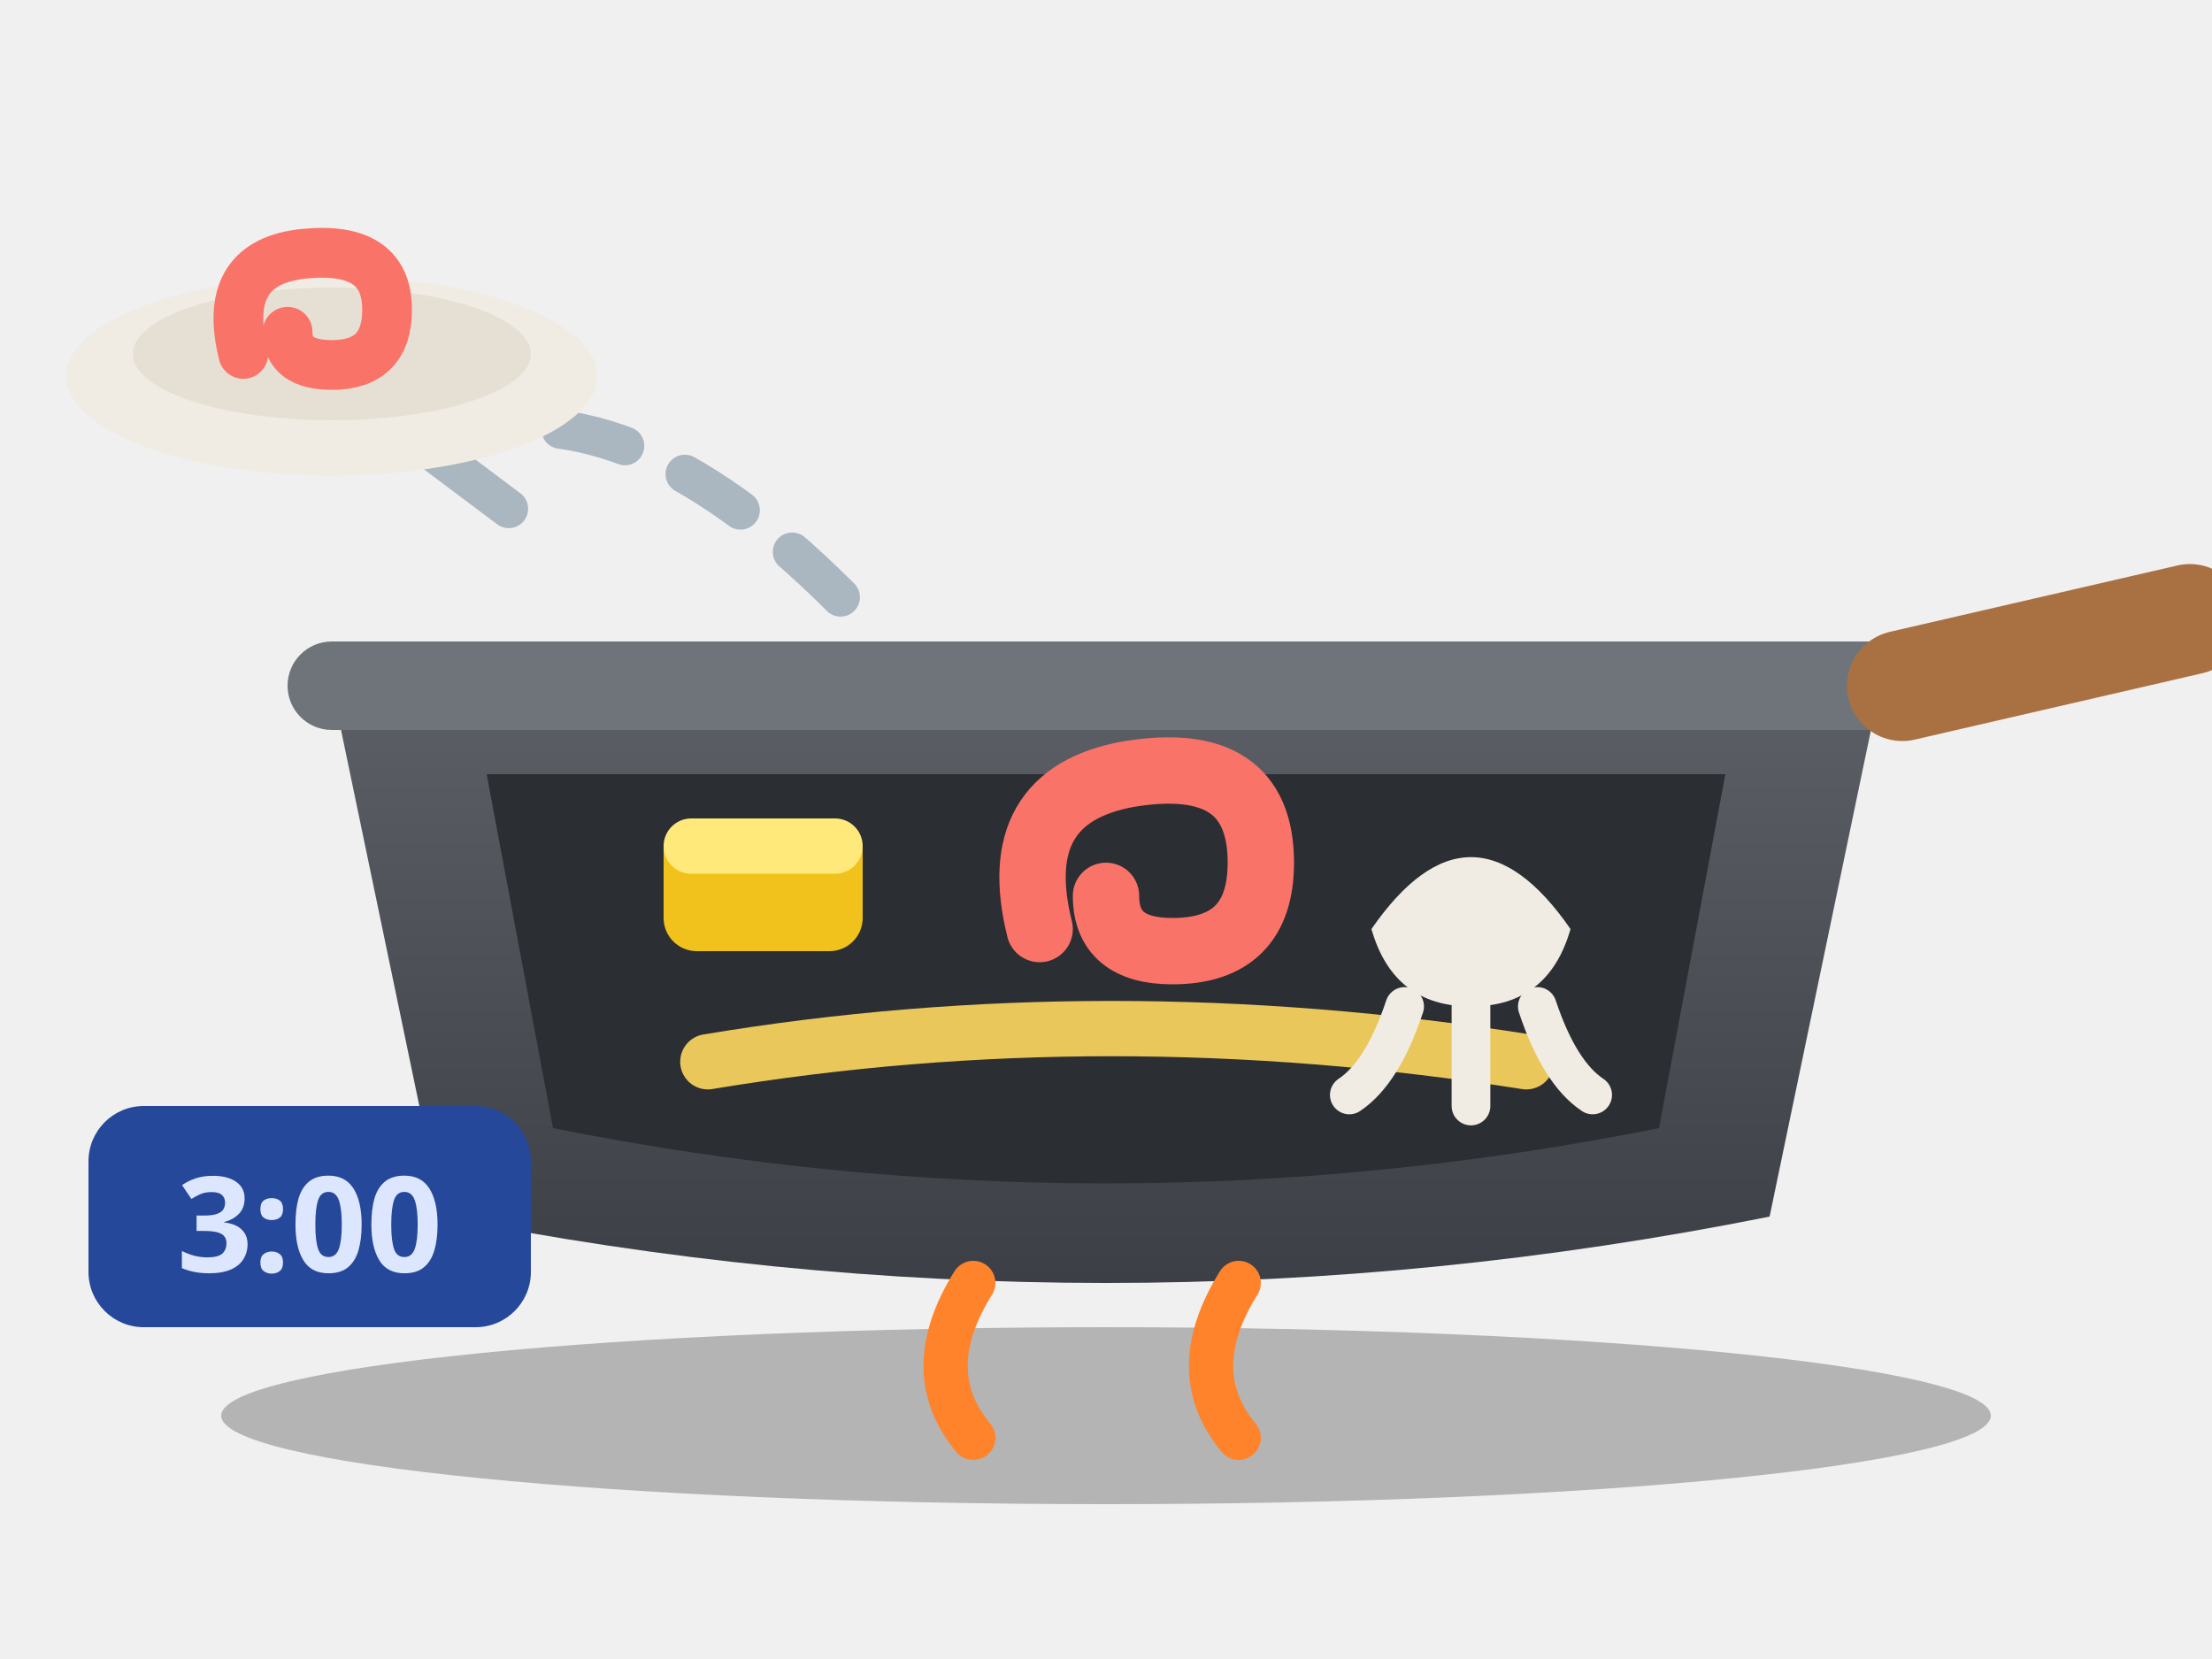
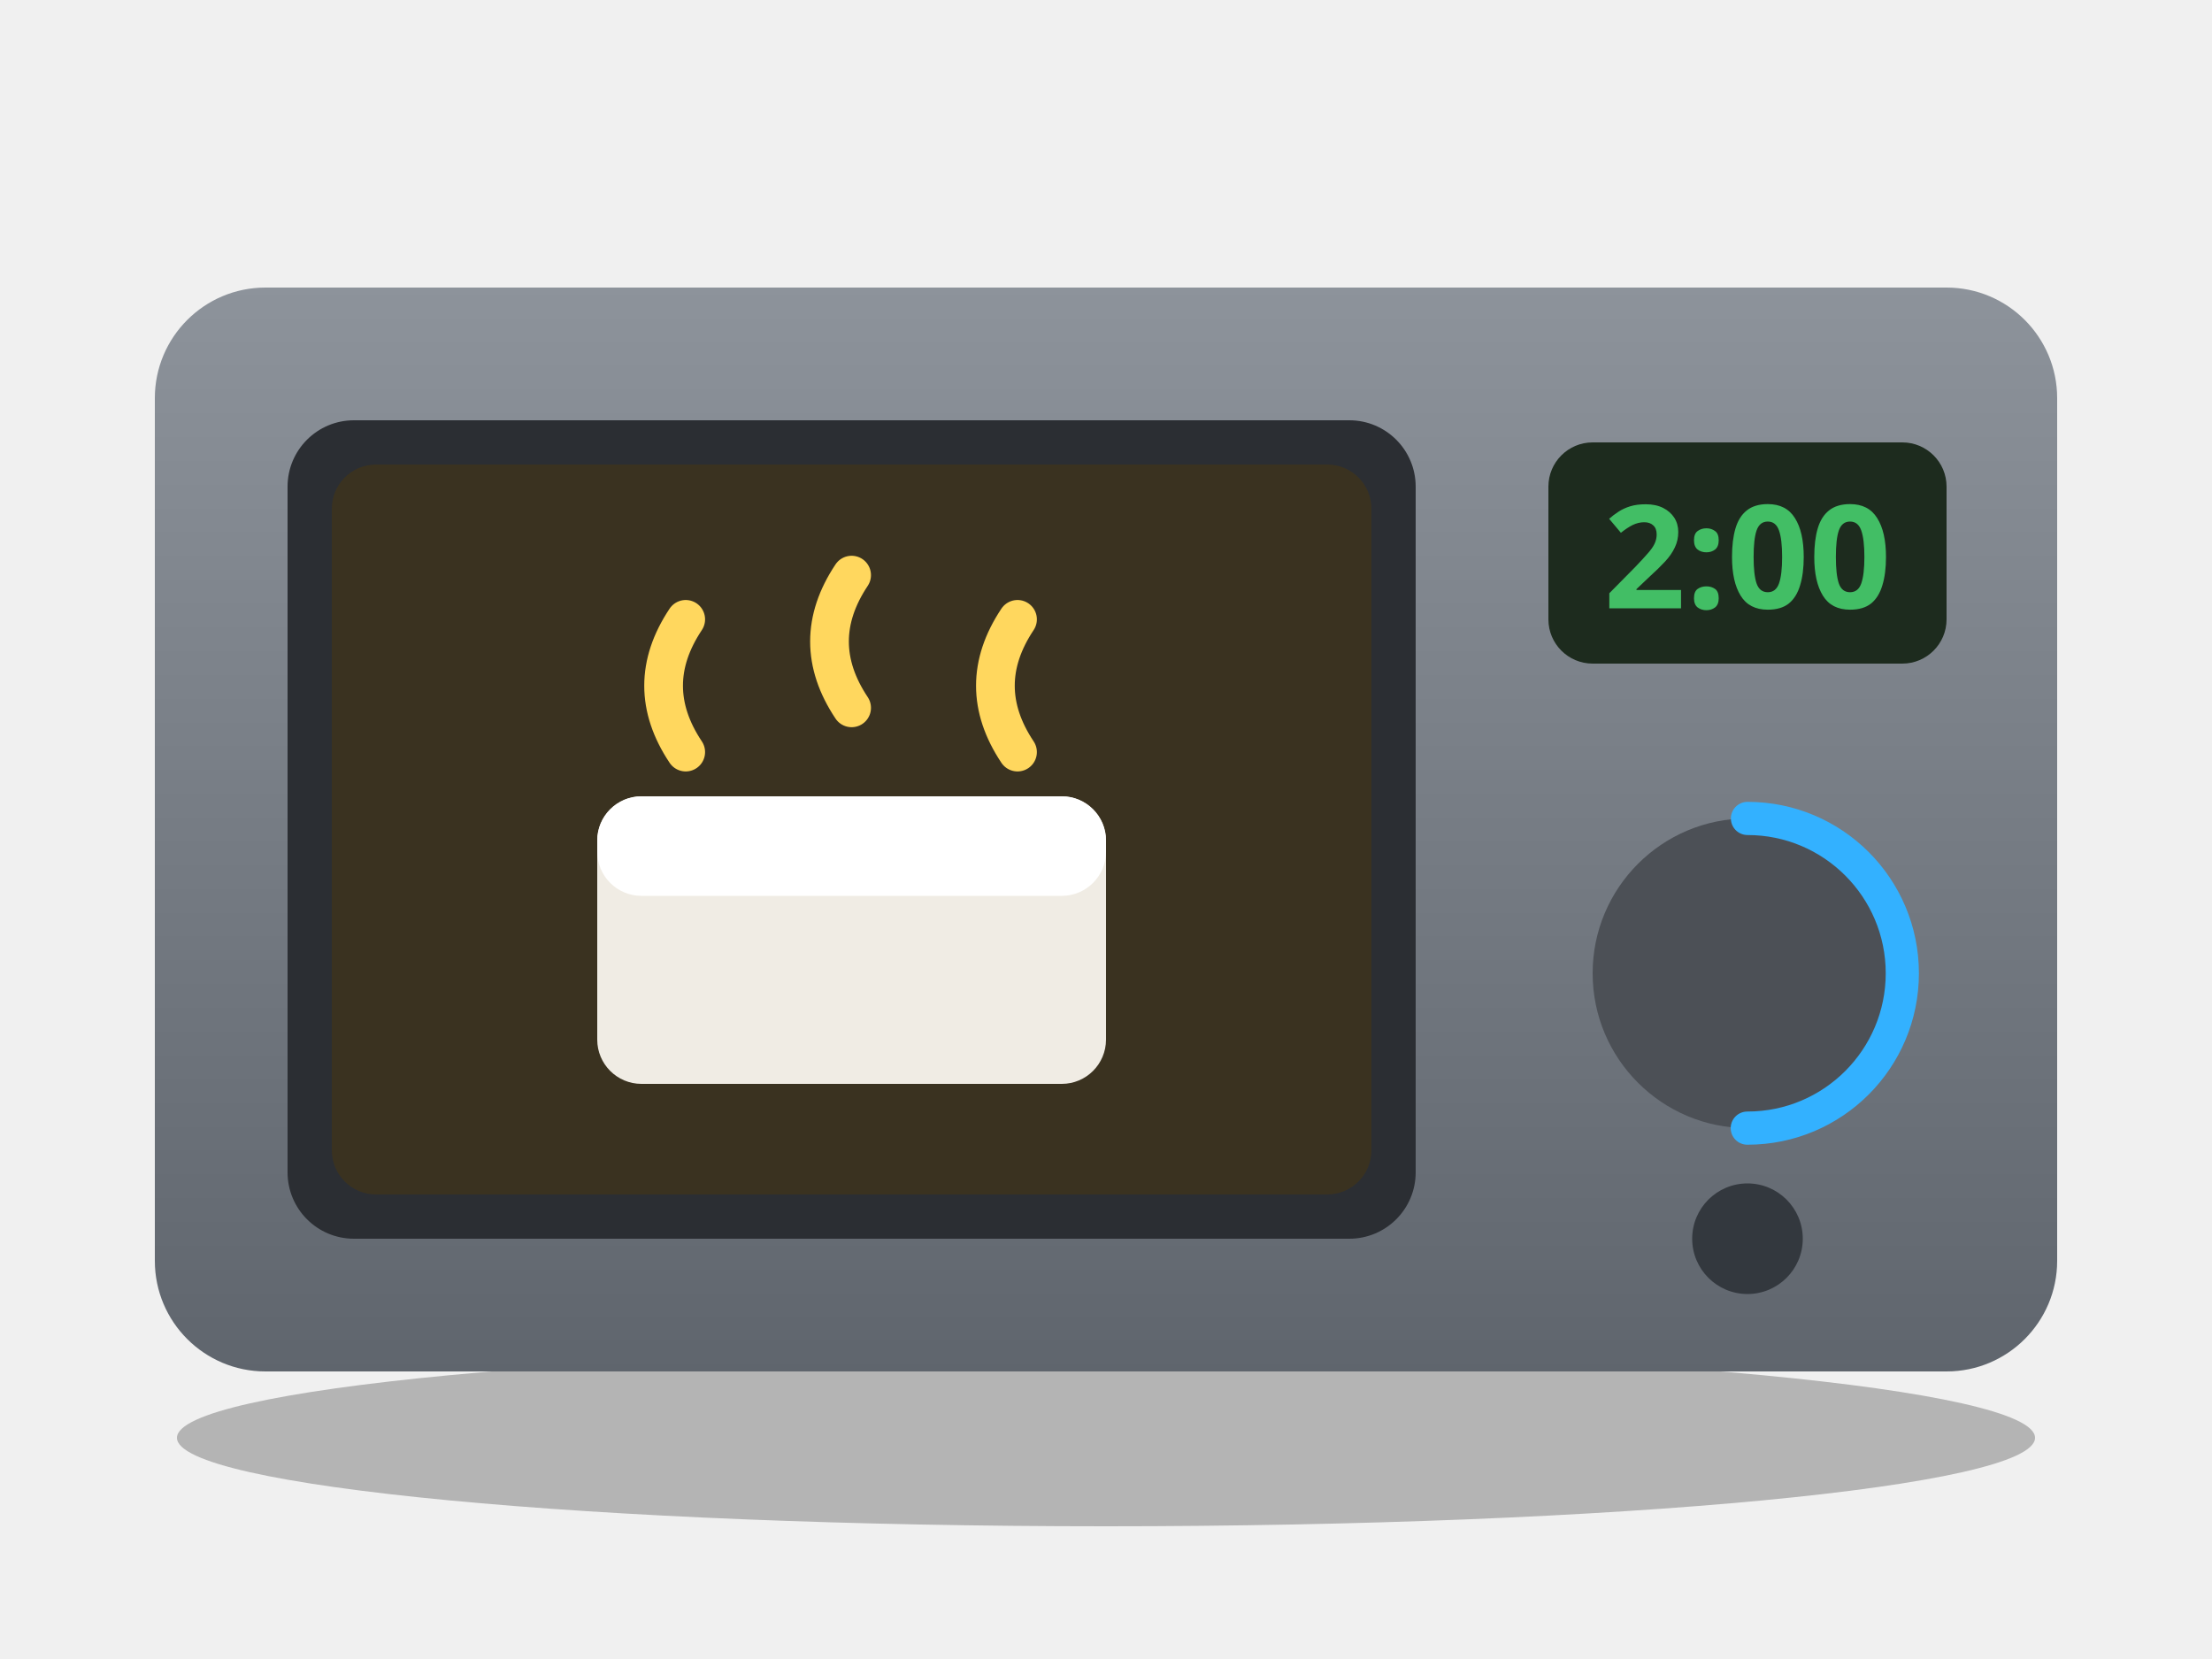
- <svg xmlns="http://www.w3.org/2000/svg" viewBox="0 0 200 150" role="img" aria-label="Seafood cooking in butter, then lifted out onto a small plate">
+ <svg xmlns="http://www.w3.org/2000/svg" viewBox="0 0 200 150" role="img" aria-label="A pack of rice heating in a microwave with steam escaping">
  <defs>
-     <linearGradient id="pan" x1="0" y1="0" x2="0" y2="1">
-       <stop offset="0" stop-color="#5c6066" />
-       <stop offset="1" stop-color="#3c4046" />
+     <linearGradient id="mwfr" x1="0" y1="0" x2="0" y2="1">
+       <stop offset="0" stop-color="#8d939b" />
+       <stop offset="1" stop-color="#5f656d" />
    </linearGradient>
  </defs>
-   <ellipse cx="100" cy="128" rx="80" ry="8" fill="#000" opacity="0.25" />
-   <path d="M30 62 L170 62 L160 110 Q100 122 40 110 Z" fill="url(#pan)" />
-   <rect x="26" y="58" width="148" height="8" rx="4" fill="#6f747b" />
-   <path d="M172 62 L198 56" stroke="#a97142" stroke-width="10" stroke-linecap="round" />
-   <path d="M44 70 L156 70 L150 102 Q100 112 50 102 Z" fill="#2b2e33" />
-   <path d="M64 96 Q100 90 138 96" stroke="#ffd75e" stroke-width="5" fill="none" stroke-linecap="round" opacity="0.9" />
-   <rect x="60" y="74" width="18" height="12" rx="3" fill="#f1c21b" />
-   <rect x="60" y="74" width="18" height="5" rx="2.5" fill="#ffe97a" />
-   <path d="M94 84 q-3 -12 8 -14 q12 -2 12 8 q0 8 -8 8 q-6 0 -6 -5" stroke="#fa7368" stroke-width="6" fill="none" stroke-linecap="round" />
-   <path d="M124 84 q9 -13 18 0 q-2 7 -9 7 q-7 0 -9 -7 Z" fill="#f0ece4" />
-   <path d="M127 91 q-2 6 -5 8 M133 91 l0 9 M139 91 q2 6 5 8" stroke="#f0ece4" stroke-width="3.5" fill="none" stroke-linecap="round" />
-   <path d="M88 116 q-5 8 0 14 M112 116 q-5 8 0 14" stroke="#ff832b" stroke-width="4" fill="none" stroke-linecap="round" />
-   <path d="M76 54 Q56 34 40 40" stroke="#aab6c0" stroke-width="3.5" fill="none" stroke-linecap="round" stroke-dasharray="6 6" />
-   <path d="M46 34 L38 40 L46 46" stroke="#aab6c0" stroke-width="3.5" fill="none" stroke-linecap="round" stroke-linejoin="round" />
-   <ellipse cx="30" cy="34" rx="24" ry="9" fill="#f0ece4" />
-   <ellipse cx="30" cy="32" rx="18" ry="6" fill="#e6e0d4" />
-   <path d="M22 32 q-2 -8 5 -9 q8 -1 8 5 q0 5 -5 5 q-4 0 -4 -3" stroke="#fa7368" stroke-width="4.5" fill="none" stroke-linecap="round" />
-   <rect x="8" y="100" width="40" height="20" rx="5" fill="#26489a" />
-   <text x="28" y="115" font-family="sans-serif" font-size="12" font-weight="700" fill="#dce6ff" text-anchor="middle">3:00</text>
+   <ellipse cx="100" cy="130" rx="84" ry="8" fill="#000" opacity="0.25" />
+   <rect x="14" y="26" width="172" height="98" rx="10" fill="url(#mwfr)" />
+   <rect x="26" y="38" width="102" height="74" rx="6" fill="#2b2e33" />
+   <rect x="30" y="42" width="94" height="66" rx="4" fill="#3a3220" />
+   <rect x="54" y="72" width="46" height="26" rx="4" fill="#f0ece4" />
+   <rect x="54" y="72" width="46" height="9" rx="4" fill="#ffffff" />
+   <path d="M62 68 q-4 -6 0 -12 M77 64 q-4 -6 0 -12 M92 68 q-4 -6 0 -12" stroke="#ffd75e" stroke-width="3.5" fill="none" stroke-linecap="round" />
+   <rect x="140" y="40" width="36" height="20" rx="4" fill="#1d2b1e" />
+   <text x="158" y="55" font-family="sans-serif" font-size="13" font-weight="700" fill="#42be65" text-anchor="middle">2:00</text>
+   <circle cx="158" cy="88" r="14" fill="#4c5056" />
+   <circle cx="158" cy="88" r="14" fill="none" stroke="#33b1ff" stroke-width="3" stroke-dasharray="44 44" stroke-linecap="round" transform="rotate(-90 158 88)" />
+   <circle cx="158" cy="112" r="5" fill="#33383e" />
</svg>
